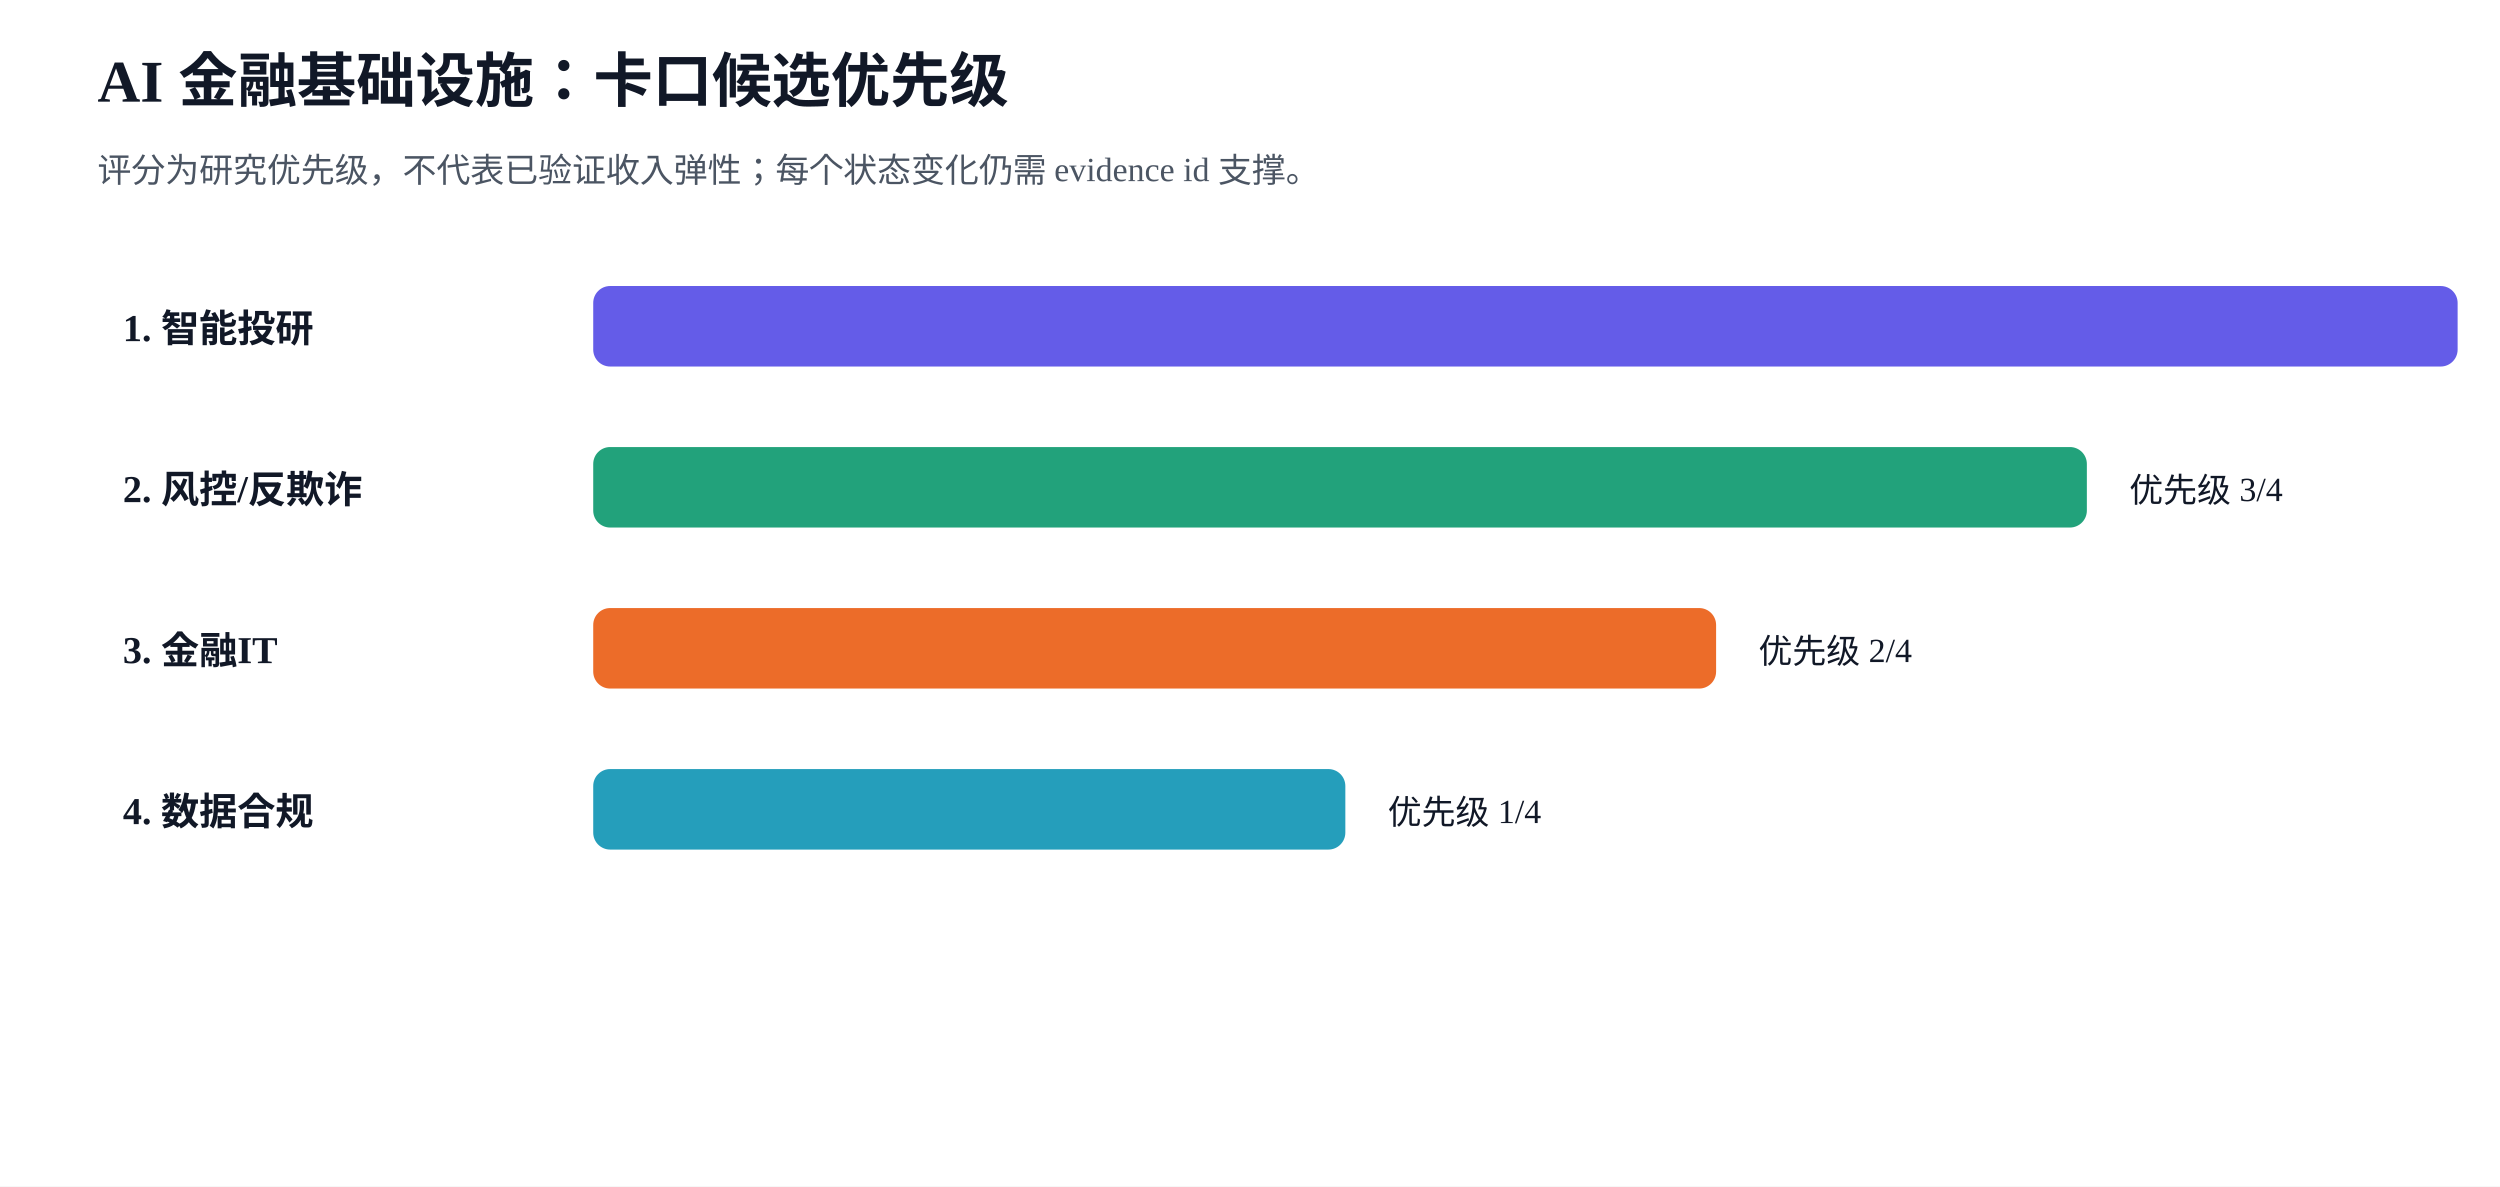
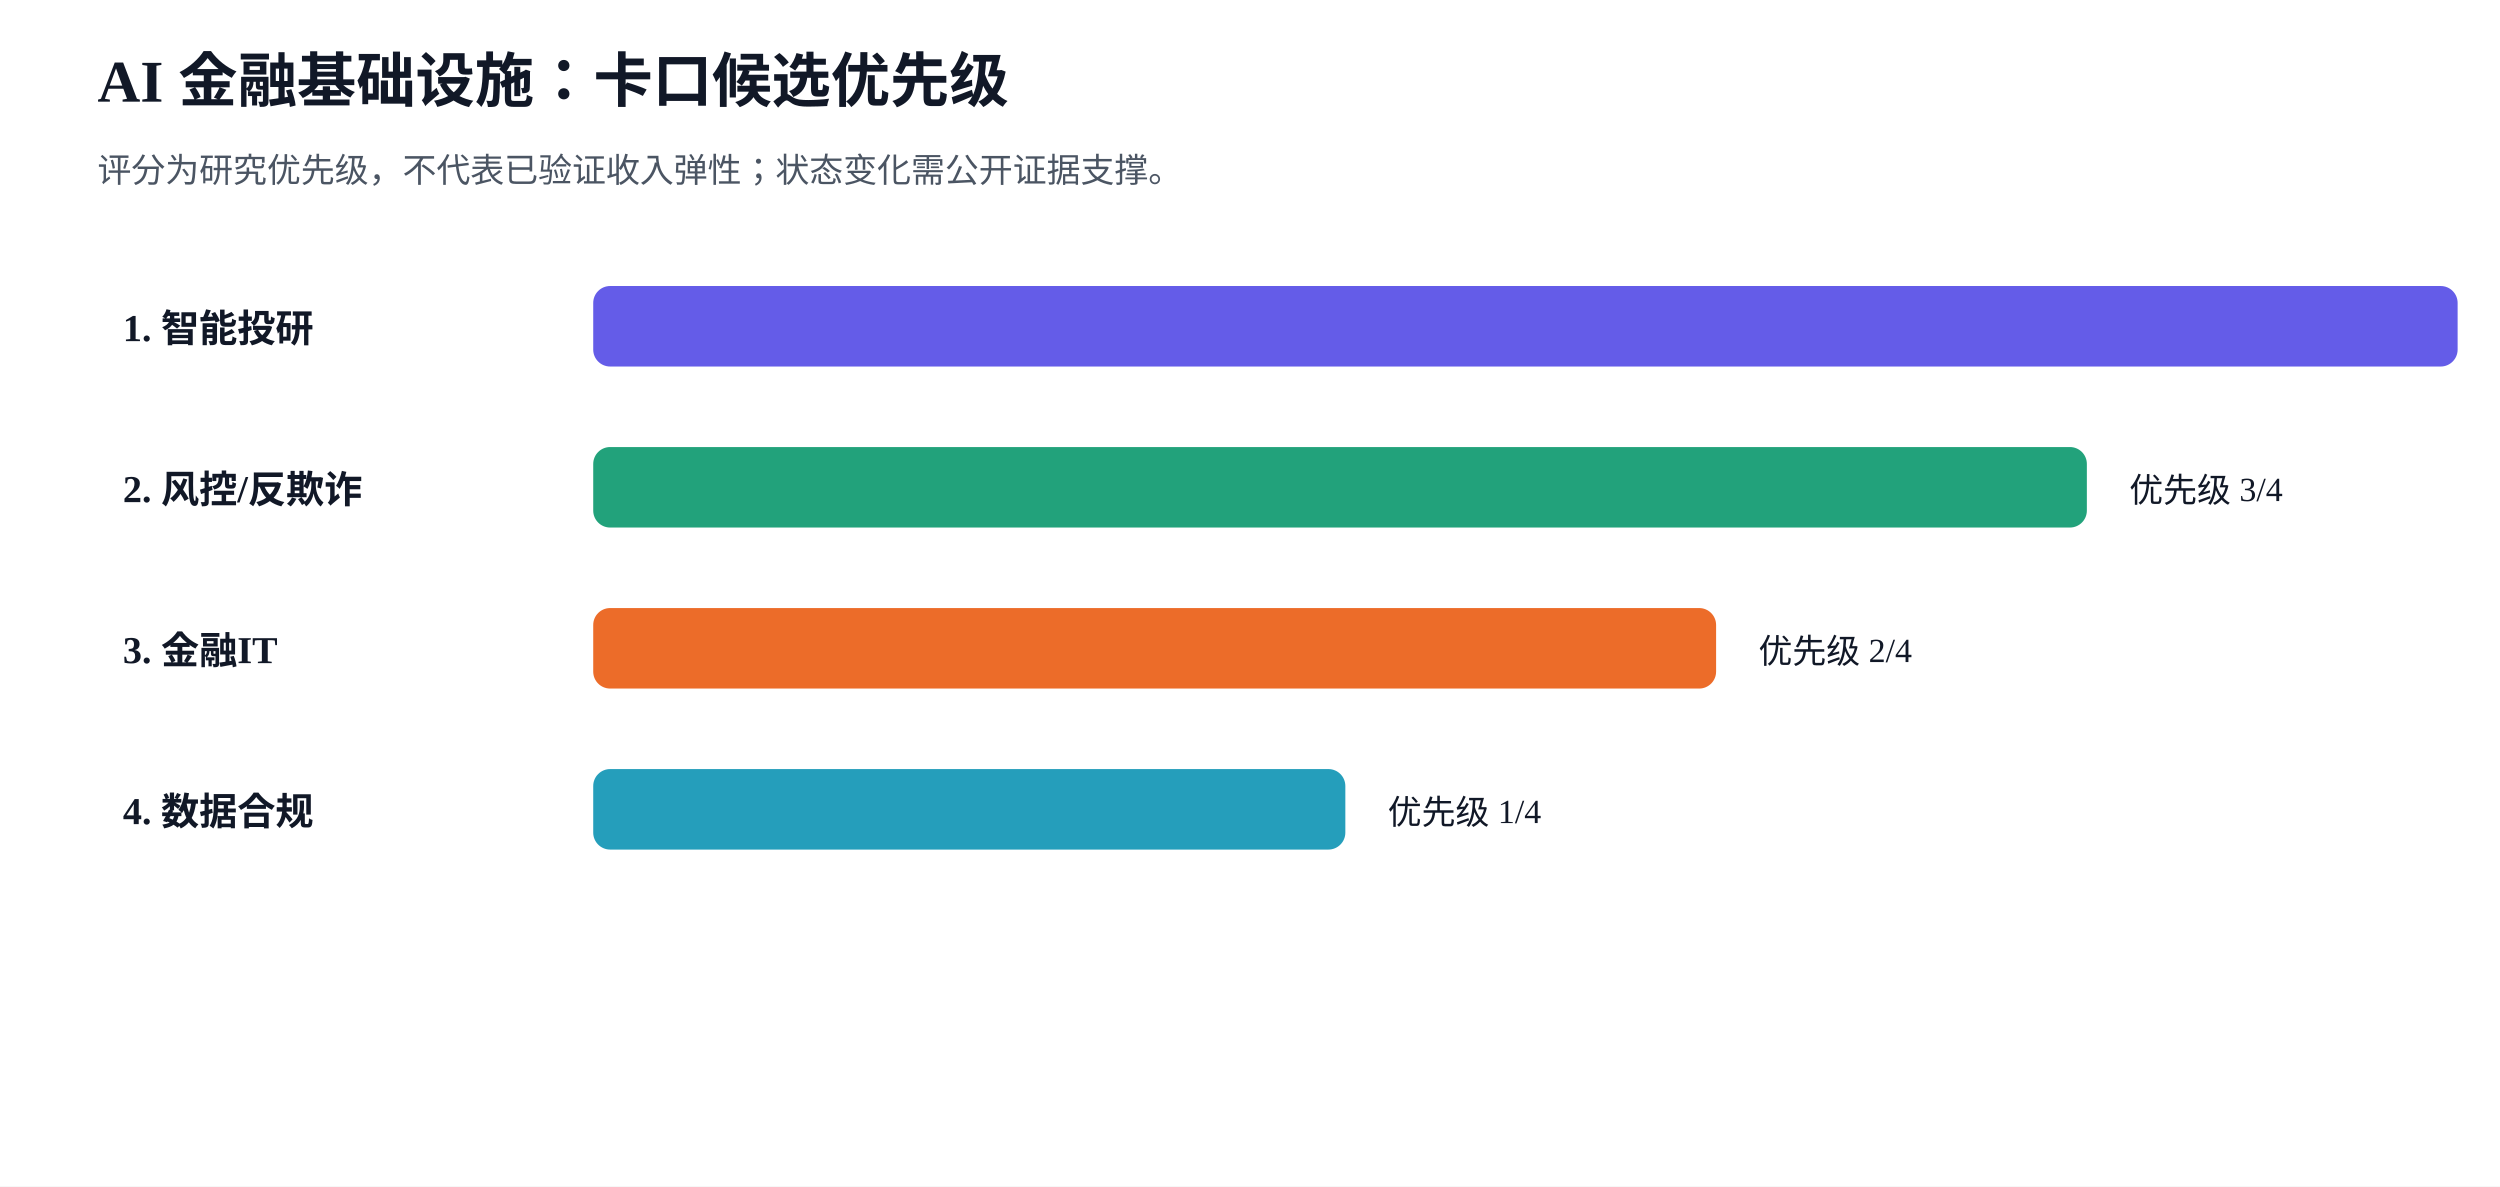
<svg xmlns="http://www.w3.org/2000/svg" width="1180" height="560" viewBox="0 0 1180 560">
  <rect width="100%" height="100%" fill="#ffffff" />
  <text x="46" y="48" font-size="28" font-weight="800" fill="#111827">AI 金融基础设施：卡口候选优先级</text>
-   <text x="46" y="86" font-size="16" fill="#4b5563">评分为研究优先级，不代表已验证收入弹性；每个状态变化仍需 evidence id 支撑。</text>
+   <text x="46" y="86" font-size="16" fill="#4b5563">评分为研究优先级，不代表已验证收入弹性；状态变化需公开证据支撑。</text>
  <text x="58" y="161" font-size="18" font-weight="700" fill="#111827">1. 智能投研</text>
  <rect x="280" y="135" width="880.0" height="38" rx="8" fill="#4f46e5" opacity="0.88" />
  <text x="1180.0" y="161" font-size="16" fill="#111827">优先级 4/4</text>
  <text x="58" y="237" font-size="18" font-weight="700" fill="#111827">2. 风控/反欺诈</text>
  <rect x="280" y="211" width="705.0" height="38" rx="8" fill="#059669" opacity="0.88" />
  <text x="1005.0" y="237" font-size="16" fill="#111827">优先级 3/4</text>
  <text x="58" y="313" font-size="18" font-weight="700" fill="#111827">3. 金融IT</text>
  <rect x="280" y="287" width="530.0" height="38" rx="8" fill="#ea580c" opacity="0.88" />
  <text x="830.0" y="313" font-size="16" fill="#111827">优先级 2/4</text>
  <text x="58" y="389" font-size="18" font-weight="700" fill="#111827">4. 数据合规</text>
  <rect x="280" y="363" width="355.0" height="38" rx="8" fill="#0891b2" opacity="0.88" />
  <text x="655.0" y="389" font-size="16" fill="#111827">优先级 1/4</text>
</svg>
